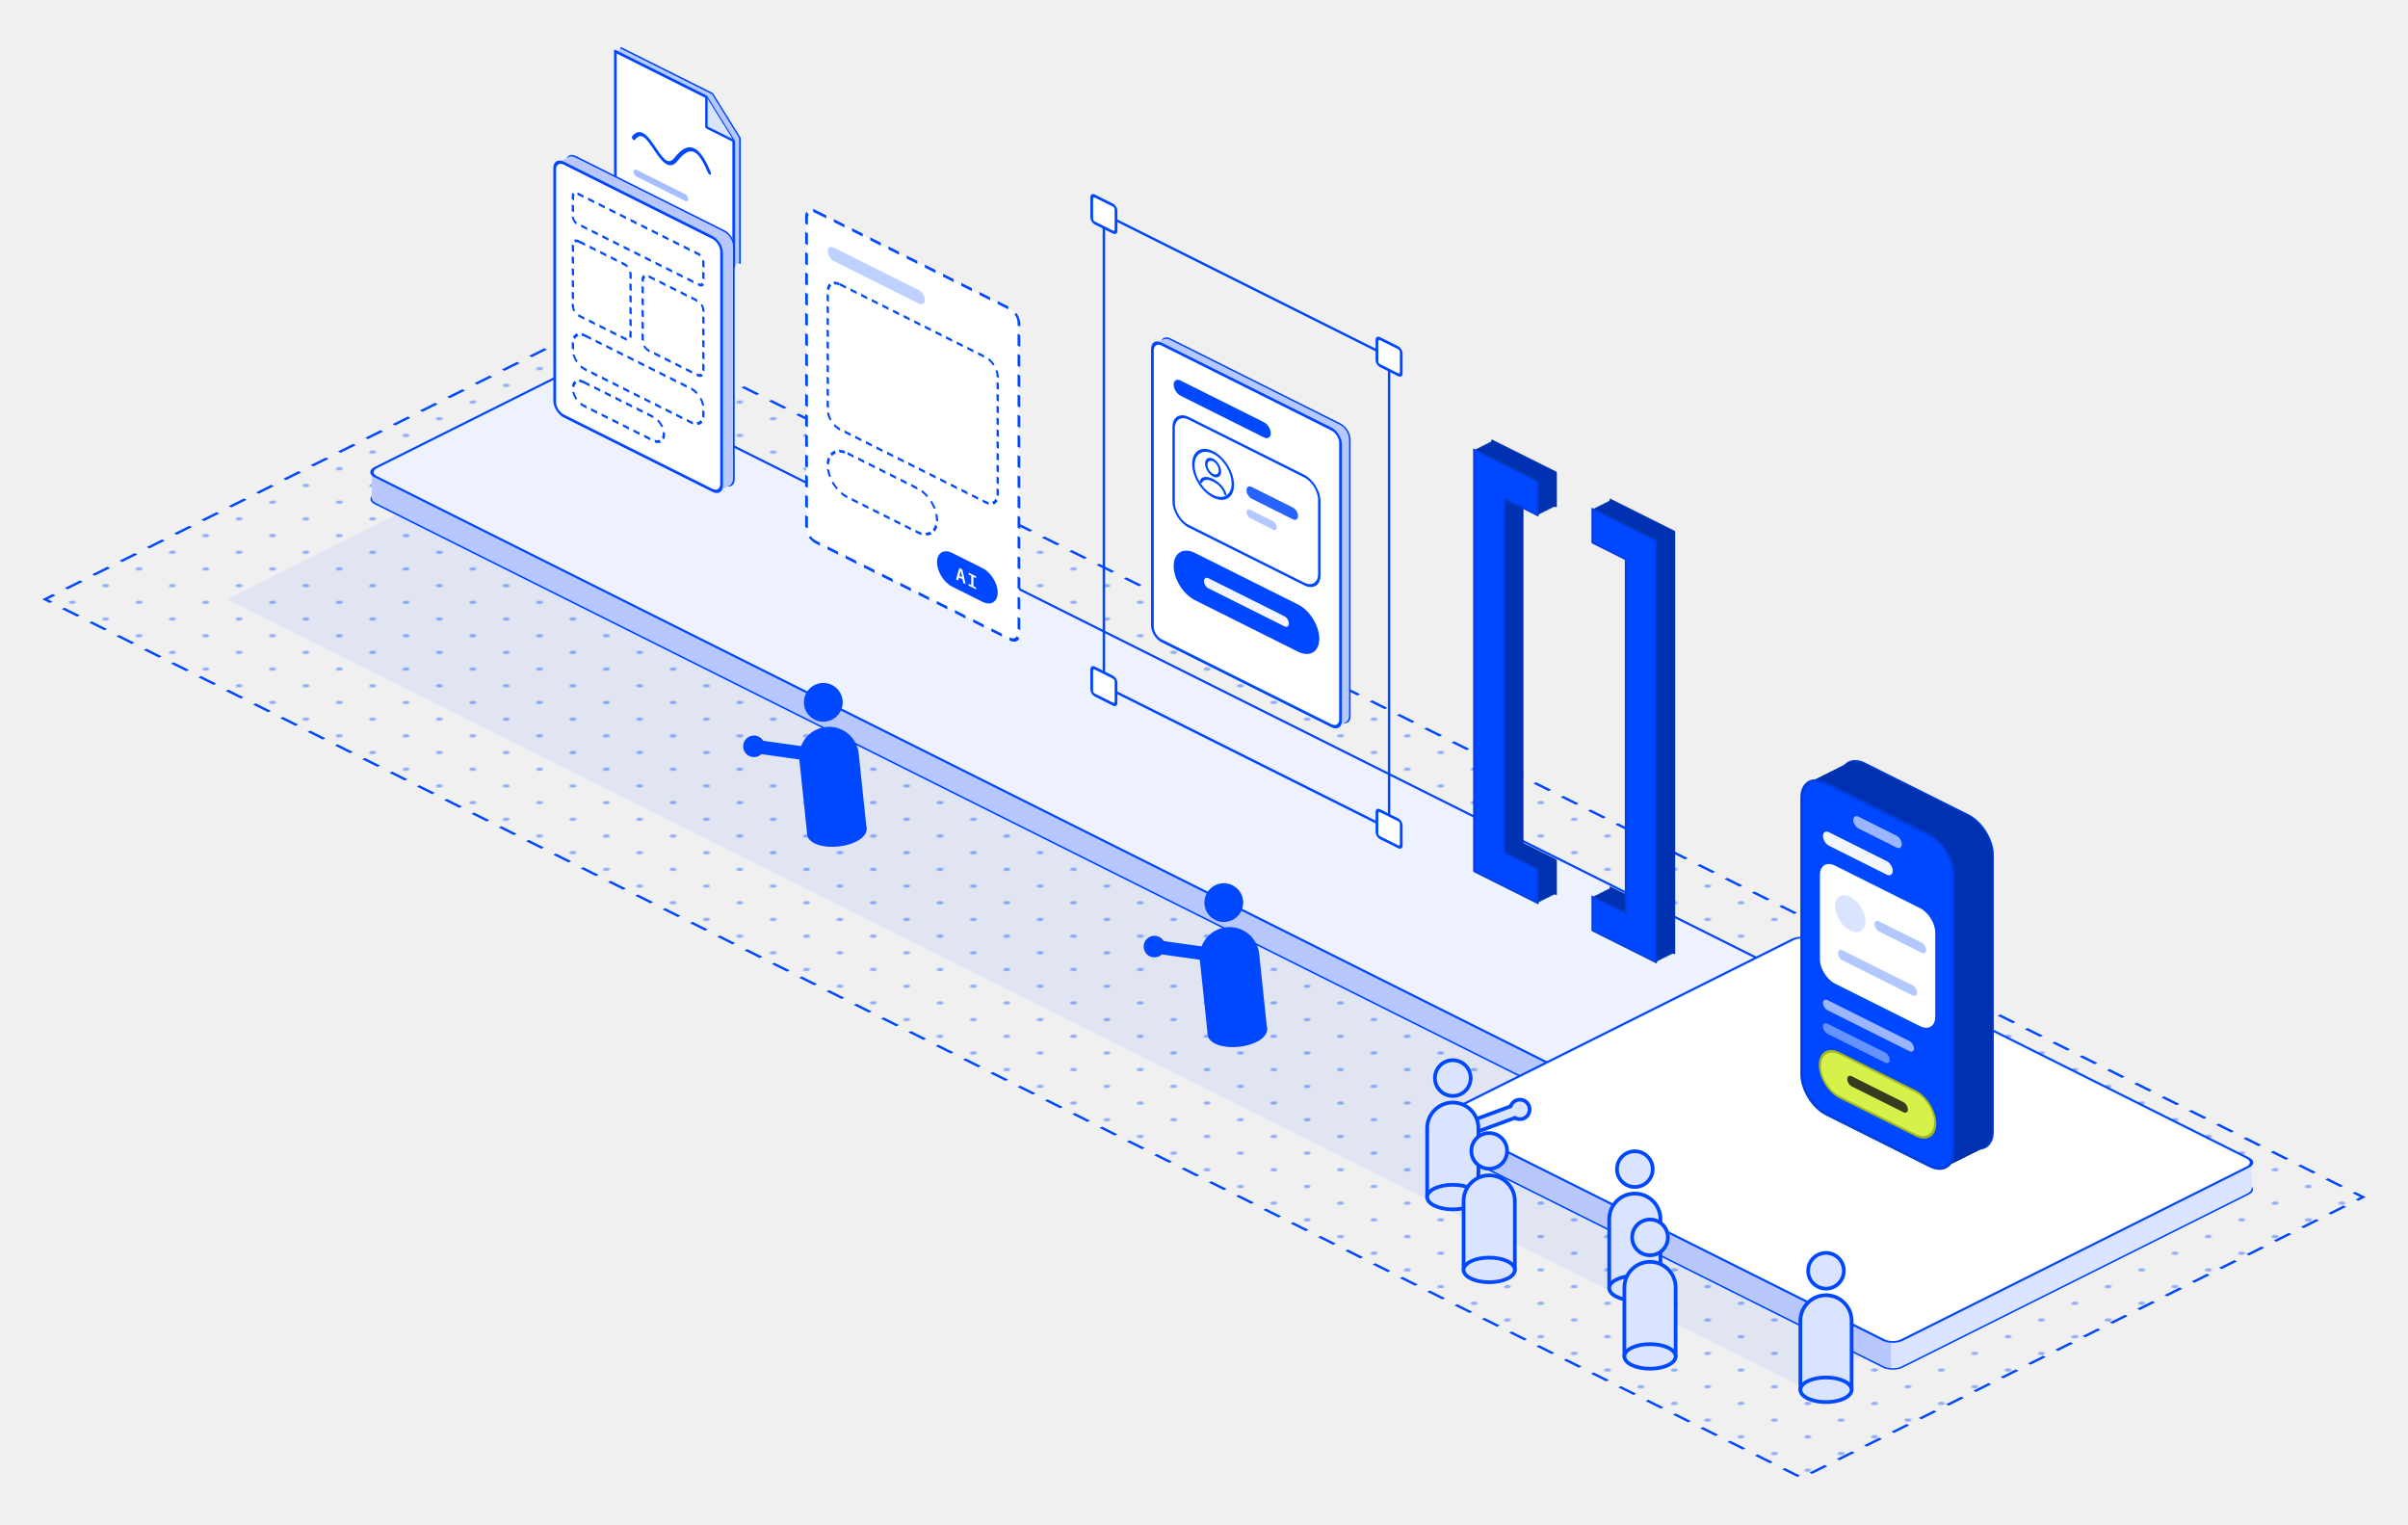
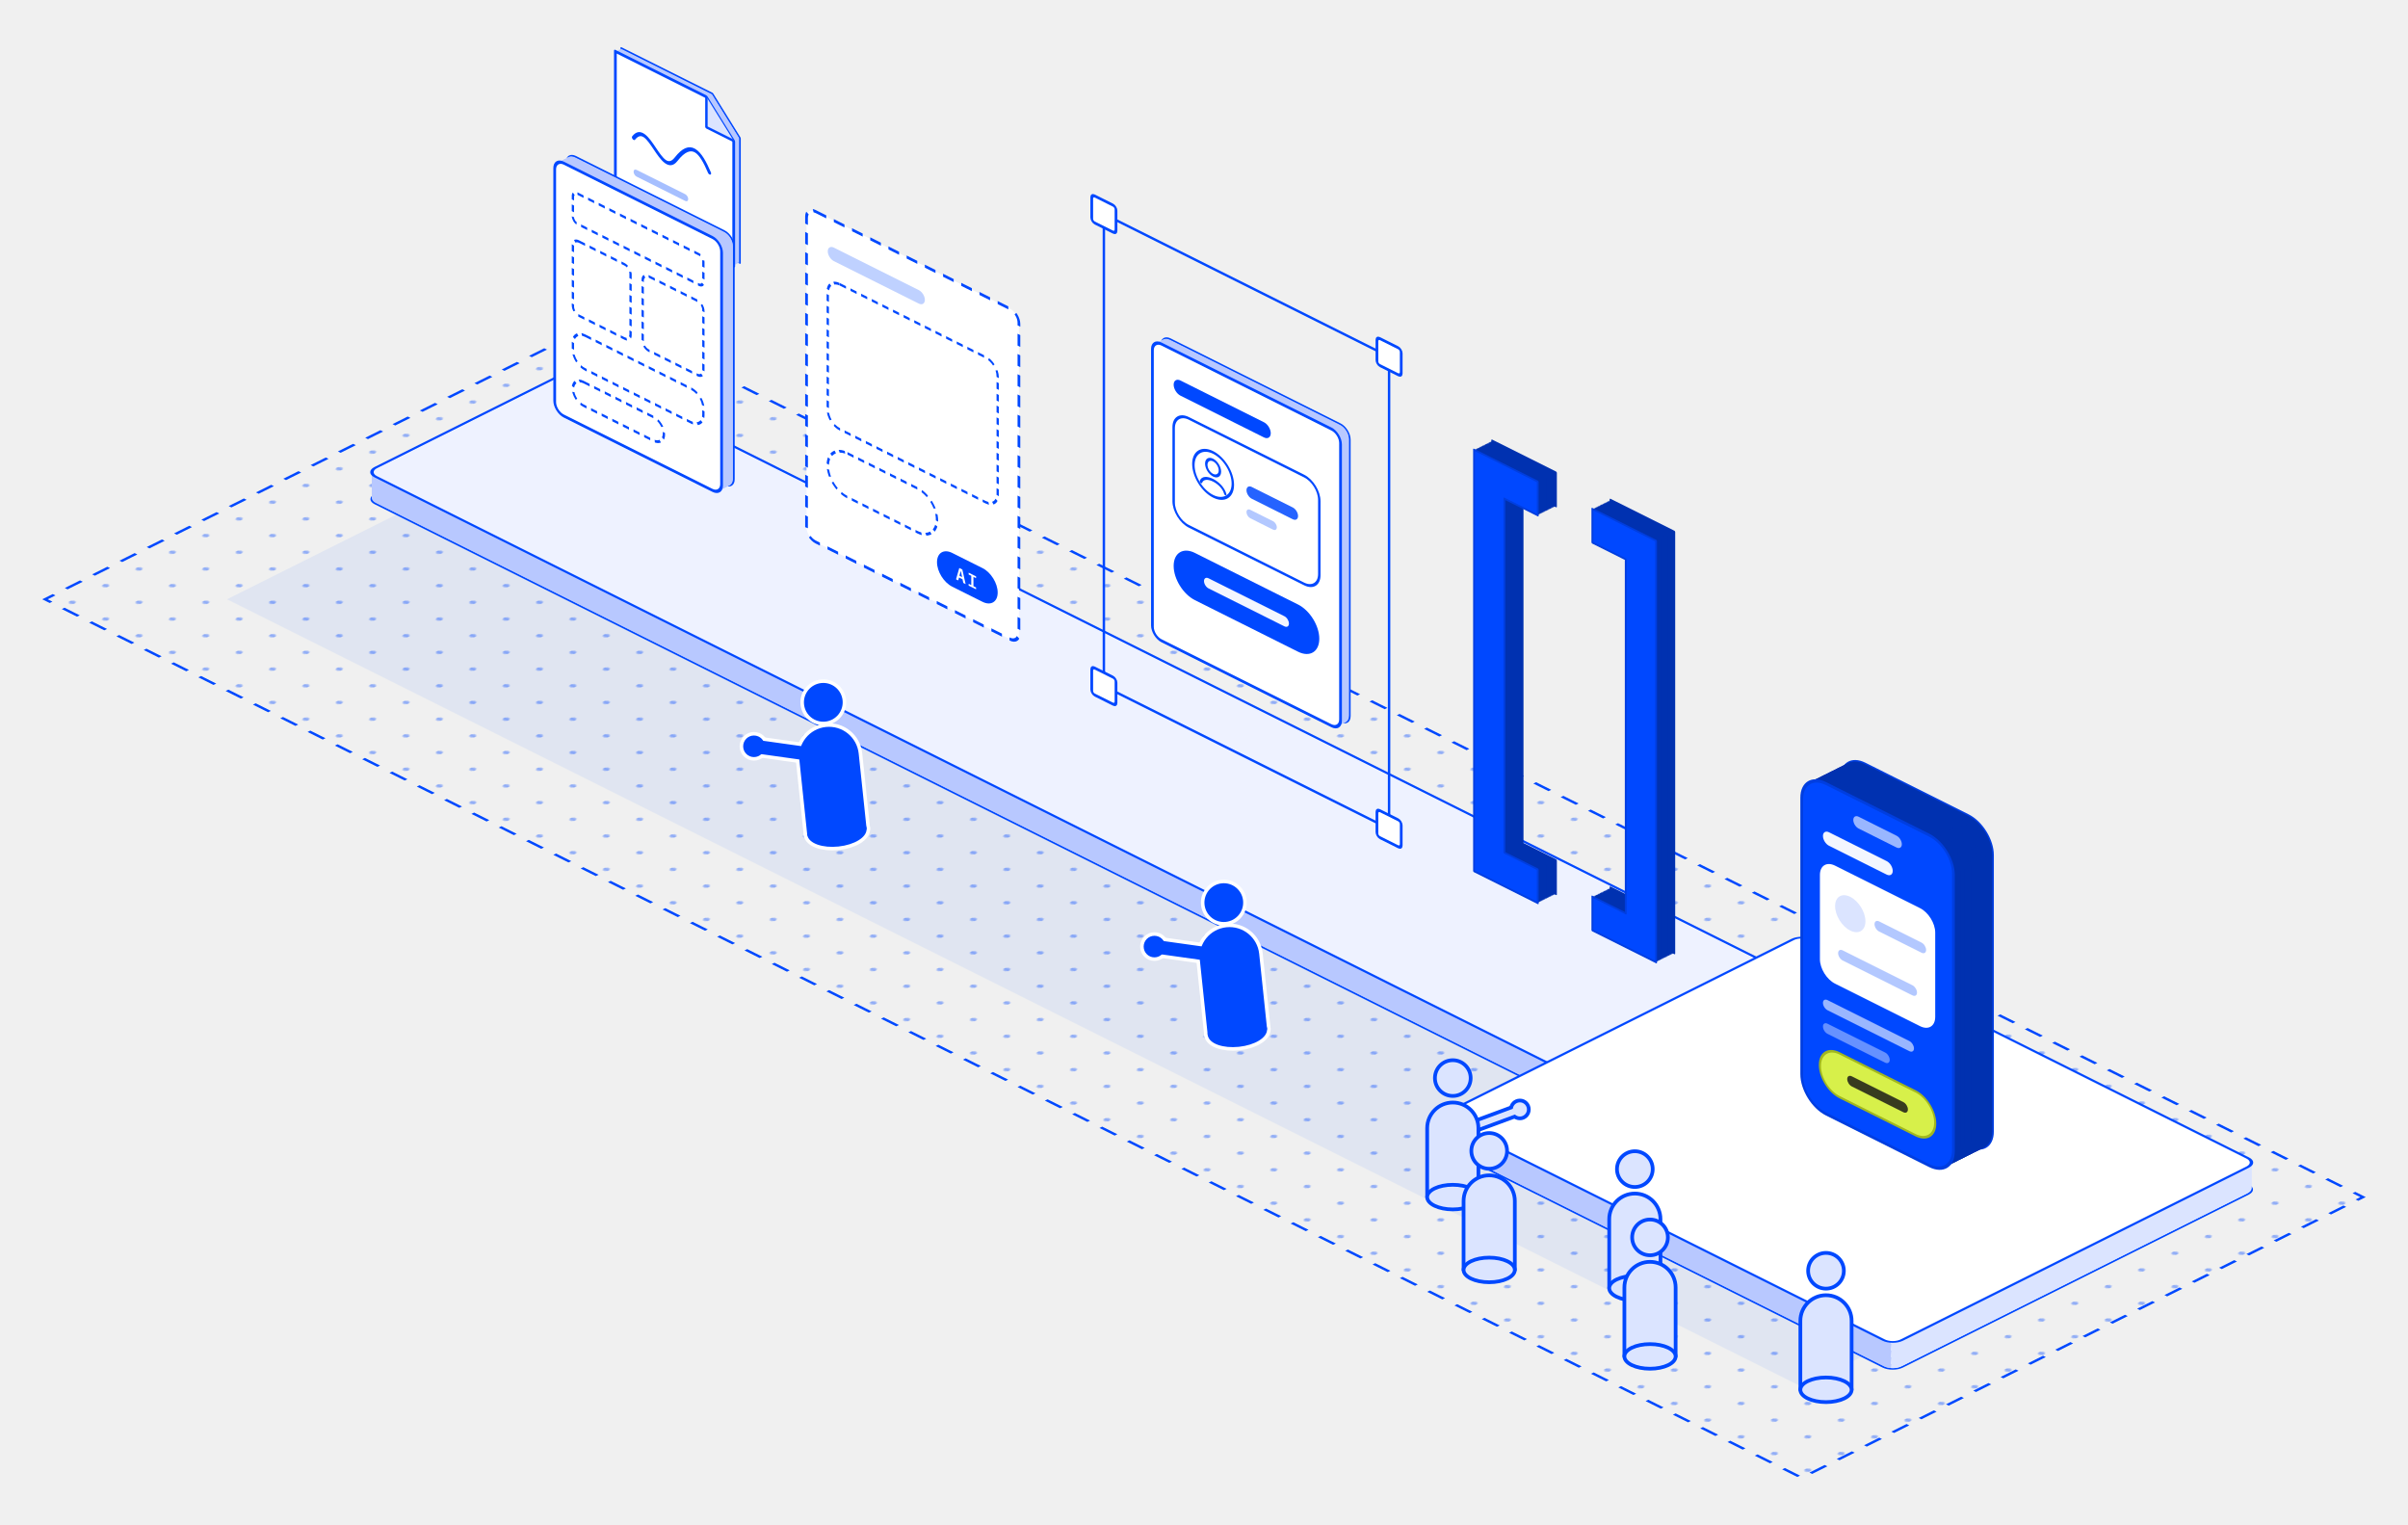
<svg xmlns="http://www.w3.org/2000/svg" width="820" height="519" viewBox="0 126 820 519" role="img" aria-label="Isometric illustration for New Product Design and First Release. A long track runs across a dotted floor. At its start a sketch on paper, a wireframe and a dashed AI-built prototype enter. They pass through a giant selection box, the design gate, where the screen becomes clear, then between giant code brackets, the build gate. The product comes out solid onto a launch stage, as a phone with its button in lime, where pale customers are already arriving. Two solid blue Tcules people stand beside the track with a fingertip on it." style="display: block">
  <g transform="translate(410 410) scale(0.574) translate(-728.6 -587.8)">
    <defs>
      <pattern id="floorDots" width="22" height="22" patternUnits="userSpaceOnUse">
        <circle cx="11" cy="11" r="1.6" fill="#0048FF" fill-opacity="0.38" />
      </pattern>
      <linearGradient id="side" x1="0" y1="1" x2="1" y2="0">
        <stop offset="0.5" stop-color="#B8C8FF" />
        <stop offset="0.5" stop-color="#DBE4FF" />
      </linearGradient>
    </defs>
    <g transform="matrix(0.9 0.45 -0.9 0.45 374.0 282.0)">
      <rect width="1158" height="370" fill="url(#floorDots)" />
      <rect width="1158" height="370" fill="none" stroke="#0048FF" stroke-width="1.8" stroke-dasharray="10 8" />
      <rect x="60" y="50" width="1038" height="260" fill="#0048FF" fill-opacity="0.07" />
    </g>
    <g transform="matrix(0.9 0.45 -0.9 0.45 356.0 327.0)">
      <rect width="818" height="138" rx="6" fill="url(#side)" stroke="#0048FF" stroke-width="1.4" />
    </g>
    <g transform="matrix(0.9 0.45 -0.9 0.45 356.0 326.5)">
      <rect width="818" height="138" rx="6" fill="url(#side)" />
    </g>
    <g transform="matrix(0.9 0.45 -0.9 0.45 356.0 326.0)">
      <rect width="818" height="138" rx="6" fill="url(#side)" />
    </g>
    <g transform="matrix(0.9 0.45 -0.9 0.45 356.0 325.5)">
      <rect width="818" height="138" rx="6" fill="url(#side)" />
    </g>
    <g transform="matrix(0.9 0.45 -0.9 0.45 356.0 325.0)">
      <rect width="818" height="138" rx="6" fill="url(#side)" />
    </g>
    <g transform="matrix(0.9 0.45 -0.9 0.45 356.0 324.5)">
      <rect width="818" height="138" rx="6" fill="url(#side)" />
    </g>
    <g transform="matrix(0.9 0.45 -0.9 0.45 356.0 324.0)">
      <rect width="818" height="138" rx="6" fill="url(#side)" />
    </g>
    <g transform="matrix(0.9 0.45 -0.9 0.45 356.0 323.5)">
      <rect width="818" height="138" rx="6" fill="url(#side)" />
    </g>
    <g transform="matrix(0.9 0.45 -0.9 0.45 356.0 323.0)">
      <rect width="818" height="138" rx="6" fill="url(#side)" />
    </g>
    <g transform="matrix(0.9 0.45 -0.9 0.45 356.0 322.5)">
      <rect width="818" height="138" rx="6" fill="url(#side)" />
    </g>
    <g transform="matrix(0.9 0.45 -0.9 0.45 356.0 322.0)">
      <rect width="818" height="138" rx="6" fill="url(#side)" />
    </g>
    <g transform="matrix(0.9 0.45 -0.9 0.45 356.0 321.5)">
      <rect width="818" height="138" rx="6" fill="url(#side)" />
    </g>
    <g transform="matrix(0.9 0.45 -0.9 0.45 356.0 321.0)">
      <rect width="818" height="138" rx="6" fill="url(#side)" />
    </g>
    <g transform="matrix(0.9 0.45 -0.9 0.45 356.0 320.5)">
      <rect width="818" height="138" rx="6" fill="url(#side)" />
    </g>
    <g transform="matrix(0.9 0.45 -0.9 0.45 356.0 320.0)">
      <rect width="818" height="138" rx="6" fill="url(#side)" />
    </g>
    <g transform="matrix(0.9 0.45 -0.9 0.45 356.0 319.5)">
      <rect width="818" height="138" rx="6" fill="url(#side)" />
    </g>
    <g transform="matrix(0.9 0.45 -0.9 0.45 356.0 319.0)">
      <rect width="818" height="138" rx="6" fill="url(#side)" />
    </g>
    <g transform="matrix(0.9 0.45 -0.9 0.45 356.0 318.5)">
      <rect width="818" height="138" rx="6" fill="url(#side)" />
    </g>
    <g transform="matrix(0.9 0.45 -0.9 0.45 356.0 318.0)">
      <rect width="818" height="138" rx="6" fill="url(#side)" />
    </g>
    <g transform="matrix(0.9 0.45 -0.9 0.45 356.0 317.5)">
      <rect width="818" height="138" rx="6" fill="url(#side)" />
    </g>
    <g transform="matrix(0.9 0.45 -0.9 0.45 356.0 317.0)">
      <rect width="818" height="138" rx="6" fill="url(#side)" />
    </g>
    <g transform="matrix(0.9 0.45 -0.9 0.45 356.0 316.5)">
      <rect width="818" height="138" rx="6" fill="url(#side)" />
    </g>
    <g transform="matrix(0.9 0.45 -0.9 0.45 356.0 316.0)">
      <rect width="818" height="138" rx="6" fill="url(#side)" />
    </g>
    <g transform="matrix(0.9 0.45 -0.9 0.45 356.0 315.5)">
      <rect width="818" height="138" rx="6" fill="url(#side)" />
    </g>
    <g transform="matrix(0.9 0.45 -0.9 0.45 356.0 315.0)">
      <rect width="818" height="138" rx="6" fill="url(#side)" />
    </g>
    <g transform="matrix(0.9 0.45 -0.9 0.45 356.0 314.5)">
      <rect width="818" height="138" rx="6" fill="url(#side)" />
    </g>
    <g transform="matrix(0.9 0.45 -0.9 0.45 356.0 314.0)">
      <rect width="818" height="138" rx="6" fill="url(#side)" />
    </g>
    <g transform="matrix(0.9 0.45 -0.9 0.45 356.0 313.5)">
      <rect width="818" height="138" rx="6" fill="url(#side)" />
    </g>
    <g transform="matrix(0.9 0.45 -0.9 0.45 356.0 313.0)">
      <rect width="818" height="138" rx="6" fill="url(#side)" />
    </g>
    <g transform="matrix(0.9 0.45 -0.9 0.45 356.0 312.5)">
      <rect width="818" height="138" rx="6" fill="url(#side)" />
    </g>
    <g transform="matrix(0.9 0.45 -0.9 0.45 356.0 312.0)">
      <rect width="818" height="138" rx="6" fill="url(#side)" />
    </g>
    <g transform="matrix(0.9 0.45 -0.9 0.45 356.0 311.5)">
      <rect width="818" height="138" rx="6" fill="url(#side)" />
    </g>
    <g transform="matrix(0.9 0.45 -0.9 0.45 356.0 311.0)">
      <rect width="818" height="138" rx="6" fill="#EEF2FF" stroke="#0048FF" stroke-width="1.6" />
    </g>
    <g transform="matrix(0.9 0.45 -0.9 0.45 1083.2 663.6)">
      <rect width="300" height="240" rx="6" fill="url(#side)" stroke="#0048FF" stroke-width="1.4" />
    </g>
    <g transform="matrix(0.9 0.45 -0.9 0.45 1083.2 663.1)">
      <rect width="300" height="240" rx="6" fill="url(#side)" />
    </g>
    <g transform="matrix(0.9 0.45 -0.9 0.45 1083.2 662.6)">
      <rect width="300" height="240" rx="6" fill="url(#side)" />
    </g>
    <g transform="matrix(0.9 0.45 -0.9 0.45 1083.2 662.1)">
      <rect width="300" height="240" rx="6" fill="url(#side)" />
    </g>
    <g transform="matrix(0.9 0.45 -0.9 0.45 1083.2 661.6)">
      <rect width="300" height="240" rx="6" fill="url(#side)" />
    </g>
    <g transform="matrix(0.9 0.45 -0.9 0.45 1083.2 661.1)">
      <rect width="300" height="240" rx="6" fill="url(#side)" />
    </g>
    <g transform="matrix(0.9 0.45 -0.9 0.45 1083.2 660.6)">
      <rect width="300" height="240" rx="6" fill="url(#side)" />
    </g>
    <g transform="matrix(0.9 0.45 -0.9 0.45 1083.2 660.1)">
      <rect width="300" height="240" rx="6" fill="url(#side)" />
    </g>
    <g transform="matrix(0.9 0.45 -0.9 0.45 1083.2 659.6)">
      <rect width="300" height="240" rx="6" fill="url(#side)" />
    </g>
    <g transform="matrix(0.9 0.45 -0.9 0.45 1083.2 659.1)">
      <rect width="300" height="240" rx="6" fill="url(#side)" />
    </g>
    <g transform="matrix(0.9 0.45 -0.9 0.45 1083.2 658.6)">
      <rect width="300" height="240" rx="6" fill="url(#side)" />
    </g>
    <g transform="matrix(0.9 0.45 -0.9 0.45 1083.2 658.1)">
      <rect width="300" height="240" rx="6" fill="url(#side)" />
    </g>
    <g transform="matrix(0.9 0.45 -0.9 0.45 1083.2 657.6)">
      <rect width="300" height="240" rx="6" fill="url(#side)" />
    </g>
    <g transform="matrix(0.9 0.45 -0.9 0.45 1083.2 657.1)">
      <rect width="300" height="240" rx="6" fill="url(#side)" />
    </g>
    <g transform="matrix(0.9 0.45 -0.9 0.45 1083.2 656.6)">
      <rect width="300" height="240" rx="6" fill="url(#side)" />
    </g>
    <g transform="matrix(0.9 0.45 -0.9 0.45 1083.2 656.1)">
      <rect width="300" height="240" rx="6" fill="url(#side)" />
    </g>
    <g transform="matrix(0.9 0.45 -0.9 0.45 1083.2 655.6)">
      <rect width="300" height="240" rx="6" fill="url(#side)" />
    </g>
    <g transform="matrix(0.9 0.45 -0.9 0.45 1083.2 655.1)">
      <rect width="300" height="240" rx="6" fill="url(#side)" />
    </g>
    <g transform="matrix(0.9 0.45 -0.9 0.45 1083.2 654.6)">
      <rect width="300" height="240" rx="6" fill="url(#side)" />
    </g>
    <g transform="matrix(0.9 0.45 -0.9 0.45 1083.2 654.1)">
      <rect width="300" height="240" rx="6" fill="url(#side)" />
    </g>
    <g transform="matrix(0.9 0.45 -0.9 0.45 1083.2 653.6)">
      <rect width="300" height="240" rx="6" fill="url(#side)" />
    </g>
    <g transform="matrix(0.9 0.45 -0.9 0.45 1083.2 653.1)">
      <rect width="300" height="240" rx="6" fill="url(#side)" />
    </g>
    <g transform="matrix(0.9 0.45 -0.9 0.45 1083.2 652.6)">
      <rect width="300" height="240" rx="6" fill="url(#side)" />
    </g>
    <g transform="matrix(0.9 0.45 -0.9 0.45 1083.2 652.1)">
      <rect width="300" height="240" rx="6" fill="url(#side)" />
    </g>
    <g transform="matrix(0.9 0.45 -0.9 0.45 1083.2 651.6)">
      <rect width="300" height="240" rx="6" fill="url(#side)" />
    </g>
    <g transform="matrix(0.9 0.45 -0.9 0.45 1083.2 651.1)">
      <rect width="300" height="240" rx="6" fill="url(#side)" />
    </g>
    <g transform="matrix(0.9 0.45 -0.9 0.45 1083.2 650.6)">
      <rect width="300" height="240" rx="6" fill="url(#side)" />
    </g>
    <g transform="matrix(0.9 0.45 -0.9 0.45 1083.2 650.1)">
      <rect width="300" height="240" rx="6" fill="url(#side)" />
    </g>
    <g transform="matrix(0.9 0.45 -0.9 0.45 1083.2 649.6)">
      <rect width="300" height="240" rx="6" fill="url(#side)" />
    </g>
    <g transform="matrix(0.9 0.45 -0.9 0.45 1083.2 649.1)">
      <rect width="300" height="240" rx="6" fill="url(#side)" />
    </g>
    <g transform="matrix(0.9 0.45 -0.9 0.45 1083.2 648.6)">
      <rect width="300" height="240" rx="6" fill="url(#side)" />
    </g>
    <g transform="matrix(0.9 0.45 -0.9 0.45 1083.2 648.1)">
      <rect width="300" height="240" rx="6" fill="url(#side)" />
    </g>
    <g transform="matrix(0.9 0.45 -0.9 0.45 1083.2 647.6)">
      <rect width="300" height="240" rx="6" fill="#FFFFFF" stroke="#0048FF" stroke-width="1.6" />
    </g>
    <g transform="matrix(0.9 0.45 0 1 383.0 121.7)">
      <path d="M0 0 H60 L78 18 V92 H0 Z" fill="#B8C8FF" stroke="#0048FF" stroke-width="1.3" stroke-linejoin="round" />
    </g>
    <g transform="matrix(0.9 0.45 0 1 382.6 121.9)">
      <path d="M0 0 H60 L78 18 V92 H0 Z" fill="#B8C8FF" />
    </g>
    <g transform="matrix(0.9 0.45 0 1 382.1 122.1)">
      <path d="M0 0 H60 L78 18 V92 H0 Z" fill="#B8C8FF" />
    </g>
    <g transform="matrix(0.9 0.45 0 1 381.6 122.4)">
      <path d="M0 0 H60 L78 18 V92 H0 Z" fill="#B8C8FF" />
    </g>
    <g transform="matrix(0.9 0.45 0 1 381.2 122.6)">
      <path d="M0 0 H60 L78 18 V92 H0 Z" fill="#B8C8FF" />
    </g>
    <g transform="matrix(0.9 0.45 0 1 380.8 122.8)">
      <path d="M0 0 H60 L78 18 V92 H0 Z" fill="#B8C8FF" />
    </g>
    <g transform="matrix(0.9 0.45 0 1 380.3 123.1)">
      <path d="M0 0 H60 L78 18 V92 H0 Z" fill="#B8C8FF" />
    </g>
    <g transform="matrix(0.9 0.45 0 1 379.9 123.3)">
      <path d="M0 0 H60 L78 18 V92 H0 Z" fill="#B8C8FF" />
    </g>
    <g transform="matrix(0.9 0.45 0 1 379.4 123.5)">
      <path d="M0 0 H60 L78 18 V92 H0 Z" fill="#FFFFFF" stroke="#0048FF" stroke-width="1.8" stroke-linejoin="round" />
      <path d="M60 0 V18 H78" fill="#DBE4FF" stroke="#0048FF" stroke-width="1.6" stroke-linejoin="round" />
      <path d="M12 46 C22 30 30 62 40 46 S56 34 62 44" fill="none" stroke="#0048FF" stroke-width="2.2" stroke-linecap="round" />
      <rect x="12.0" y="64.0" width="36.0" height="4.0" rx="2.00" fill="#0048FF" fill-opacity="0.35" />
    </g>
    <g transform="matrix(0.9 0.45 0 1 350.6 183.5)">
      <rect width="110" height="150" rx="6" fill="#B8C8FF" stroke="#0048FF" stroke-width="1.3" />
    </g>
    <g transform="matrix(0.9 0.45 0 1 350.1 183.7)">
      <rect width="110" height="150" rx="6" fill="#B8C8FF" />
    </g>
    <g transform="matrix(0.9 0.45 0 1 349.7 183.9)">
      <rect width="110" height="150" rx="6" fill="#B8C8FF" />
    </g>
    <g transform="matrix(0.9 0.45 0 1 349.2 184.2)">
      <rect width="110" height="150" rx="6" fill="#B8C8FF" />
    </g>
    <g transform="matrix(0.9 0.45 0 1 348.8 184.4)">
      <rect width="110" height="150" rx="6" fill="#B8C8FF" />
    </g>
    <g transform="matrix(0.9 0.45 0 1 348.4 184.6)">
      <rect width="110" height="150" rx="6" fill="#B8C8FF" />
    </g>
    <g transform="matrix(0.9 0.45 0 1 347.9 184.9)">
      <rect width="110" height="150" rx="6" fill="#B8C8FF" />
    </g>
    <g transform="matrix(0.9 0.45 0 1 347.4 185.1)">
      <rect width="110" height="150" rx="6" fill="#B8C8FF" />
    </g>
    <g transform="matrix(0.9 0.45 0 1 347.0 185.3)">
      <rect width="110" height="150" rx="6" fill="#B8C8FF" />
    </g>
    <g transform="matrix(0.9 0.45 0 1 346.6 185.5)">
      <rect width="110" height="150" rx="6" fill="#B8C8FF" />
    </g>
    <g transform="matrix(0.9 0.45 0 1 346.1 185.8)">
      <rect width="110" height="150" rx="6" fill="#B8C8FF" />
    </g>
    <g transform="matrix(0.9 0.45 0 1 345.6 186.0)">
      <rect width="110" height="150" rx="6" fill="#B8C8FF" />
    </g>
    <g transform="matrix(0.9 0.45 0 1 345.2 186.2)">
      <rect width="110" height="150" rx="6" fill="#B8C8FF" />
    </g>
    <g transform="matrix(0.9 0.45 0 1 344.8 186.4)">
      <rect width="110" height="150" rx="6" fill="#B8C8FF" />
    </g>
    <g transform="matrix(0.9 0.45 0 1 344.3 186.6)">
      <rect width="110" height="150" rx="6" fill="#B8C8FF" />
    </g>
    <g transform="matrix(0.9 0.45 0 1 343.9 186.9)">
      <rect width="110" height="150" rx="6" fill="#B8C8FF" />
    </g>
    <g transform="matrix(0.9 0.45 0 1 343.4 187.1)">
      <rect width="110" height="150" rx="6" fill="#FFFFFF" stroke="#0048FF" stroke-width="1.8" />
      <rect x="12" y="14" width="86" height="18" rx="3" fill="none" stroke="#0048FF" stroke-width="1.5" stroke-dasharray="4 3" />
      <rect x="12" y="42" width="38" height="44" rx="4" fill="none" stroke="#0048FF" stroke-width="1.5" stroke-dasharray="4 3" />
      <rect x="58" y="42" width="40" height="44" rx="4" fill="none" stroke="#0048FF" stroke-width="1.5" stroke-dasharray="4 3" />
      <rect x="12" y="96" width="86" height="20" rx="8" fill="none" stroke="#0048FF" stroke-width="1.5" stroke-dasharray="4 3" />
      <rect x="12" y="124" width="60" height="14" rx="7" fill="none" stroke="#0048FF" stroke-width="1.5" stroke-dasharray="4 3" />
    </g>
    <g transform="matrix(0.9 0.45 0 1 492.8 215.8)">
      <rect width="140" height="196" rx="6" fill="#FFFFFF" stroke="#0048FF" stroke-width="1.8" stroke-dasharray="7 5" />
      <rect x="14.0" y="16.0" width="64.0" height="8.0" rx="4.00" fill="#0048FF" fill-opacity="0.25" />
      <rect x="14" y="36" width="112" height="86" rx="8" fill="none" stroke="#0048FF" stroke-width="1.5" stroke-dasharray="4 3" />
      <rect x="14" y="134" width="72" height="26" rx="13" fill="none" stroke="#0048FF" stroke-width="1.5" stroke-dasharray="4 3" />
      <rect x="86" y="162" width="40" height="20" rx="10" fill="#0048FF" />
      <path d="M103.339 176.5 102.8 174.553H100.523L99.995 176.5H98.543L100.699 168.822H102.701L104.868 176.5ZM101.711 170.241H101.623L100.776 173.376H102.558ZM106.858 176.5V175.422H108.585V169.9H106.858V168.822H111.742V169.9H110.015V175.422H111.742V176.5Z" fill="#FFFFFF" />
    </g>
    <g transform="matrix(0.9 0.45 0 1 703.4 291.7)">
      <rect width="124" height="176" rx="6" fill="#B8C8FF" stroke="#0048FF" stroke-width="1.3" />
    </g>
    <g transform="matrix(0.9 0.45 0 1 703.0 291.9)">
      <rect width="124" height="176" rx="6" fill="#B8C8FF" />
    </g>
    <g transform="matrix(0.9 0.45 0 1 702.5 292.1)">
      <rect width="124" height="176" rx="6" fill="#B8C8FF" />
    </g>
    <g transform="matrix(0.9 0.45 0 1 702.0 292.4)">
      <rect width="124" height="176" rx="6" fill="#B8C8FF" />
    </g>
    <g transform="matrix(0.9 0.45 0 1 701.6 292.6)">
      <rect width="124" height="176" rx="6" fill="#B8C8FF" />
    </g>
    <g transform="matrix(0.9 0.45 0 1 701.2 292.8)">
      <rect width="124" height="176" rx="6" fill="#B8C8FF" />
    </g>
    <g transform="matrix(0.9 0.45 0 1 700.7 293.0)">
      <rect width="124" height="176" rx="6" fill="#B8C8FF" />
    </g>
    <g transform="matrix(0.9 0.45 0 1 700.2 293.3)">
      <rect width="124" height="176" rx="6" fill="#B8C8FF" />
    </g>
    <g transform="matrix(0.9 0.45 0 1 699.8 293.5)">
      <rect width="124" height="176" rx="6" fill="#B8C8FF" />
    </g>
    <g transform="matrix(0.9 0.45 0 1 699.4 293.7)">
      <rect width="124" height="176" rx="6" fill="#B8C8FF" />
    </g>
    <g transform="matrix(0.9 0.45 0 1 698.9 294.0)">
      <rect width="124" height="176" rx="6" fill="#B8C8FF" />
    </g>
    <g transform="matrix(0.9 0.45 0 1 698.5 294.2)">
      <rect width="124" height="176" rx="6" fill="#B8C8FF" />
    </g>
    <g transform="matrix(0.9 0.45 0 1 698.0 294.4)">
      <rect width="124" height="176" rx="6" fill="#FFFFFF" stroke="#0048FF" stroke-width="1.8" />
      <rect x="14.0" y="16.0" width="64.0" height="9.0" rx="4.50" fill="#0048FF" fill-opacity="1" />
      <rect x="14" y="36" width="96" height="64" rx="10" fill="#FFFFFF" stroke="#0048FF" stroke-width="1.6" />
      <circle cx="40" cy="62" r="13" fill="#FFFFFF" stroke="#0048FF" stroke-width="1.6" />
      <circle cx="40" cy="58" r="4.5" fill="none" stroke="#0048FF" stroke-width="1.6" />
      <path d="M32 70 C34 64 46 64 48 70" fill="none" stroke="#0048FF" stroke-width="1.6" stroke-linecap="round" />
      <rect x="62.0" y="58.0" width="34.0" height="7.0" rx="3.50" fill="#0048FF" fill-opacity="0.85" />
      <rect x="62.0" y="72.0" width="20.0" height="5.0" rx="2.50" fill="#0048FF" fill-opacity="0.3" />
      <rect x="14" y="114" width="96" height="28" rx="14" fill="#0048FF" />
      <rect x="34.0" y="125.0" width="56.0" height="6.0" rx="3.00" fill="#FFFFFF" fill-opacity="0.95" />
    </g>
    <g transform="matrix(0.9 0.45 0 1 669.2 220.0)">
      <rect width="188" height="280" fill="none" stroke="#0048FF" stroke-width="1.6" />
      <rect x="-8.0" y="-8.0" width="16" height="16" rx="2" fill="#FFFFFF" stroke="#0048FF" stroke-width="1.8" />
      <rect x="180.0" y="-8.0" width="16" height="16" rx="2" fill="#FFFFFF" stroke="#0048FF" stroke-width="1.8" />
      <rect x="-8.0" y="272.0" width="16" height="16" rx="2" fill="#FFFFFF" stroke="#0048FF" stroke-width="1.8" />
      <rect x="180.0" y="272.0" width="16" height="16" rx="2" fill="#FFFFFF" stroke="#0048FF" stroke-width="1.8" />
    </g>
    <g transform="matrix(0.9 0.45 0 1 899.6 354.4)">
      <path d="M0 0 H42 V20 H20 V230 H42 V250 H0 Z" fill="#0031B0" stroke="#0031B0" stroke-width="1.2" stroke-linejoin="round" />
    </g>
    <g transform="matrix(0.9 0.45 0 1 899.2 354.6)">
      <path d="M0 0 H42 V20 H20 V230 H42 V250 H0 Z" fill="#0031B0" />
    </g>
    <g transform="matrix(0.9 0.45 0 1 898.7 354.9)">
      <path d="M0 0 H42 V20 H20 V230 H42 V250 H0 Z" fill="#0031B0" />
    </g>
    <g transform="matrix(0.9 0.45 0 1 898.2 355.1)">
      <path d="M0 0 H42 V20 H20 V230 H42 V250 H0 Z" fill="#0031B0" />
    </g>
    <g transform="matrix(0.9 0.45 0 1 897.8 355.3)">
      <path d="M0 0 H42 V20 H20 V230 H42 V250 H0 Z" fill="#0031B0" />
    </g>
    <g transform="matrix(0.9 0.45 0 1 897.4 355.5)">
      <path d="M0 0 H42 V20 H20 V230 H42 V250 H0 Z" fill="#0031B0" />
    </g>
    <g transform="matrix(0.9 0.45 0 1 896.9 355.8)">
      <path d="M0 0 H42 V20 H20 V230 H42 V250 H0 Z" fill="#0031B0" />
    </g>
    <g transform="matrix(0.9 0.45 0 1 896.5 356.0)">
      <path d="M0 0 H42 V20 H20 V230 H42 V250 H0 Z" fill="#0031B0" />
    </g>
    <g transform="matrix(0.9 0.45 0 1 896.0 356.2)">
      <path d="M0 0 H42 V20 H20 V230 H42 V250 H0 Z" fill="#0031B0" />
    </g>
    <g transform="matrix(0.9 0.45 0 1 895.5 356.4)">
      <path d="M0 0 H42 V20 H20 V230 H42 V250 H0 Z" fill="#0031B0" />
    </g>
    <g transform="matrix(0.9 0.45 0 1 895.1 356.7)">
      <path d="M0 0 H42 V20 H20 V230 H42 V250 H0 Z" fill="#0031B0" />
    </g>
    <g transform="matrix(0.9 0.45 0 1 894.7 356.9)">
      <path d="M0 0 H42 V20 H20 V230 H42 V250 H0 Z" fill="#0031B0" />
    </g>
    <g transform="matrix(0.9 0.45 0 1 894.2 357.1)">
      <path d="M0 0 H42 V20 H20 V230 H42 V250 H0 Z" fill="#0031B0" />
    </g>
    <g transform="matrix(0.9 0.45 0 1 893.8 357.3)">
      <path d="M0 0 H42 V20 H20 V230 H42 V250 H0 Z" fill="#0031B0" />
    </g>
    <g transform="matrix(0.9 0.45 0 1 893.3 357.5)">
      <path d="M0 0 H42 V20 H20 V230 H42 V250 H0 Z" fill="#0031B0" />
    </g>
    <g transform="matrix(0.9 0.45 0 1 892.9 357.8)">
      <path d="M0 0 H42 V20 H20 V230 H42 V250 H0 Z" fill="#0031B0" />
    </g>
    <g transform="matrix(0.9 0.45 0 1 892.4 358.0)">
      <path d="M0 0 H42 V20 H20 V230 H42 V250 H0 Z" fill="#0031B0" />
    </g>
    <g transform="matrix(0.9 0.45 0 1 892.0 358.2)">
      <path d="M0 0 H42 V20 H20 V230 H42 V250 H0 Z" fill="#0031B0" />
    </g>
    <g transform="matrix(0.9 0.45 0 1 891.5 358.5)">
      <path d="M0 0 H42 V20 H20 V230 H42 V250 H0 Z" fill="#0031B0" />
    </g>
    <g transform="matrix(0.9 0.45 0 1 891.0 358.7)">
      <path d="M0 0 H42 V20 H20 V230 H42 V250 H0 Z" fill="#0031B0" />
    </g>
    <g transform="matrix(0.9 0.45 0 1 890.6 358.9)">
      <path d="M0 0 H42 V20 H20 V230 H42 V250 H0 Z" fill="#0031B0" />
    </g>
    <g transform="matrix(0.9 0.45 0 1 890.2 359.1)">
      <path d="M0 0 H42 V20 H20 V230 H42 V250 H0 Z" fill="#0031B0" />
    </g>
    <g transform="matrix(0.9 0.45 0 1 889.7 359.4)">
      <path d="M0 0 H42 V20 H20 V230 H42 V250 H0 Z" fill="#0031B0" />
    </g>
    <g transform="matrix(0.9 0.45 0 1 889.2 359.6)">
      <path d="M0 0 H42 V20 H20 V230 H42 V250 H0 Z" fill="#0031B0" />
    </g>
    <g transform="matrix(0.9 0.45 0 1 888.8 359.8)">
      <path d="M0 0 H42 V20 H20 V230 H42 V250 H0 Z" fill="#0048FF" stroke="#003EE0" stroke-width="1.2" stroke-linejoin="round" />
    </g>
    <g transform="matrix(0.9 0.45 0 1 899.6 354.4)">
      <path d="M120 0 H78 V20 H100 V230 H78 V250 H120 Z" fill="#0031B0" stroke="#0031B0" stroke-width="1.2" stroke-linejoin="round" />
    </g>
    <g transform="matrix(0.9 0.45 0 1 899.2 354.6)">
      <path d="M120 0 H78 V20 H100 V230 H78 V250 H120 Z" fill="#0031B0" />
    </g>
    <g transform="matrix(0.9 0.45 0 1 898.7 354.9)">
      <path d="M120 0 H78 V20 H100 V230 H78 V250 H120 Z" fill="#0031B0" />
    </g>
    <g transform="matrix(0.9 0.45 0 1 898.2 355.1)">
      <path d="M120 0 H78 V20 H100 V230 H78 V250 H120 Z" fill="#0031B0" />
    </g>
    <g transform="matrix(0.9 0.45 0 1 897.8 355.3)">
      <path d="M120 0 H78 V20 H100 V230 H78 V250 H120 Z" fill="#0031B0" />
    </g>
    <g transform="matrix(0.9 0.45 0 1 897.4 355.5)">
      <path d="M120 0 H78 V20 H100 V230 H78 V250 H120 Z" fill="#0031B0" />
    </g>
    <g transform="matrix(0.9 0.45 0 1 896.9 355.8)">
      <path d="M120 0 H78 V20 H100 V230 H78 V250 H120 Z" fill="#0031B0" />
    </g>
    <g transform="matrix(0.9 0.45 0 1 896.5 356.0)">
      <path d="M120 0 H78 V20 H100 V230 H78 V250 H120 Z" fill="#0031B0" />
    </g>
    <g transform="matrix(0.9 0.45 0 1 896.0 356.2)">
      <path d="M120 0 H78 V20 H100 V230 H78 V250 H120 Z" fill="#0031B0" />
    </g>
    <g transform="matrix(0.9 0.45 0 1 895.5 356.4)">
      <path d="M120 0 H78 V20 H100 V230 H78 V250 H120 Z" fill="#0031B0" />
    </g>
    <g transform="matrix(0.9 0.45 0 1 895.1 356.7)">
      <path d="M120 0 H78 V20 H100 V230 H78 V250 H120 Z" fill="#0031B0" />
    </g>
    <g transform="matrix(0.9 0.45 0 1 894.7 356.9)">
      <path d="M120 0 H78 V20 H100 V230 H78 V250 H120 Z" fill="#0031B0" />
    </g>
    <g transform="matrix(0.9 0.45 0 1 894.2 357.1)">
      <path d="M120 0 H78 V20 H100 V230 H78 V250 H120 Z" fill="#0031B0" />
    </g>
    <g transform="matrix(0.9 0.45 0 1 893.8 357.3)">
      <path d="M120 0 H78 V20 H100 V230 H78 V250 H120 Z" fill="#0031B0" />
    </g>
    <g transform="matrix(0.9 0.45 0 1 893.3 357.5)">
      <path d="M120 0 H78 V20 H100 V230 H78 V250 H120 Z" fill="#0031B0" />
    </g>
    <g transform="matrix(0.9 0.45 0 1 892.9 357.8)">
      <path d="M120 0 H78 V20 H100 V230 H78 V250 H120 Z" fill="#0031B0" />
    </g>
    <g transform="matrix(0.9 0.45 0 1 892.4 358.0)">
      <path d="M120 0 H78 V20 H100 V230 H78 V250 H120 Z" fill="#0031B0" />
    </g>
    <g transform="matrix(0.9 0.45 0 1 892.0 358.2)">
      <path d="M120 0 H78 V20 H100 V230 H78 V250 H120 Z" fill="#0031B0" />
    </g>
    <g transform="matrix(0.9 0.45 0 1 891.5 358.5)">
      <path d="M120 0 H78 V20 H100 V230 H78 V250 H120 Z" fill="#0031B0" />
    </g>
    <g transform="matrix(0.9 0.45 0 1 891.0 358.7)">
      <path d="M120 0 H78 V20 H100 V230 H78 V250 H120 Z" fill="#0031B0" />
    </g>
    <g transform="matrix(0.9 0.45 0 1 890.6 358.9)">
      <path d="M120 0 H78 V20 H100 V230 H78 V250 H120 Z" fill="#0031B0" />
    </g>
    <g transform="matrix(0.9 0.45 0 1 890.2 359.1)">
      <path d="M120 0 H78 V20 H100 V230 H78 V250 H120 Z" fill="#0031B0" />
    </g>
    <g transform="matrix(0.9 0.45 0 1 889.7 359.4)">
      <path d="M120 0 H78 V20 H100 V230 H78 V250 H120 Z" fill="#0031B0" />
    </g>
    <g transform="matrix(0.9 0.45 0 1 889.2 359.6)">
      <path d="M120 0 H78 V20 H100 V230 H78 V250 H120 Z" fill="#0031B0" />
    </g>
    <g transform="matrix(0.9 0.45 0 1 888.8 359.8)">
      <path d="M120 0 H78 V20 H100 V230 H78 V250 H120 Z" fill="#0048FF" stroke="#003EE0" stroke-width="1.2" stroke-linejoin="round" />
    </g>
    <g transform="matrix(0.9 0.45 0 1 1106.6 538.9)">
      <rect width="100" height="196" rx="16" fill="#0031B0" stroke="#003EE0" stroke-width="1.3" />
    </g>
    <g transform="matrix(0.9 0.45 0 1 1106.2 539.1)">
      <rect width="100" height="196" rx="16" fill="#0031B0" />
    </g>
    <g transform="matrix(0.9 0.45 0 1 1105.7 539.4)">
      <rect width="100" height="196" rx="16" fill="#0031B0" />
    </g>
    <g transform="matrix(0.9 0.45 0 1 1105.2 539.6)">
      <rect width="100" height="196" rx="16" fill="#0031B0" />
    </g>
    <g transform="matrix(0.9 0.45 0 1 1104.8 539.8)">
      <rect width="100" height="196" rx="16" fill="#0031B0" />
    </g>
    <g transform="matrix(0.9 0.45 0 1 1104.3 540.0)">
      <rect width="100" height="196" rx="16" fill="#0031B0" />
    </g>
    <g transform="matrix(0.9 0.45 0 1 1103.9 540.2)">
      <rect width="100" height="196" rx="16" fill="#0031B0" />
    </g>
    <g transform="matrix(0.9 0.45 0 1 1103.5 540.5)">
      <rect width="100" height="196" rx="16" fill="#0031B0" />
    </g>
    <g transform="matrix(0.9 0.45 0 1 1103.0 540.7)">
      <rect width="100" height="196" rx="16" fill="#0031B0" />
    </g>
    <g transform="matrix(0.9 0.45 0 1 1102.6 540.9)">
      <rect width="100" height="196" rx="16" fill="#0031B0" />
    </g>
    <g transform="matrix(0.9 0.45 0 1 1102.1 541.2)">
      <rect width="100" height="196" rx="16" fill="#0031B0" />
    </g>
    <g transform="matrix(0.9 0.45 0 1 1101.7 541.4)">
      <rect width="100" height="196" rx="16" fill="#0031B0" />
    </g>
    <g transform="matrix(0.9 0.45 0 1 1101.2 541.6)">
      <rect width="100" height="196" rx="16" fill="#0031B0" />
    </g>
    <g transform="matrix(0.9 0.45 0 1 1100.8 541.8)">
      <rect width="100" height="196" rx="16" fill="#0031B0" />
    </g>
    <g transform="matrix(0.9 0.45 0 1 1100.3 542.0)">
      <rect width="100" height="196" rx="16" fill="#0031B0" />
    </g>
    <g transform="matrix(0.9 0.45 0 1 1099.8 542.3)">
      <rect width="100" height="196" rx="16" fill="#0031B0" />
    </g>
    <g transform="matrix(0.9 0.45 0 1 1099.4 542.5)">
      <rect width="100" height="196" rx="16" fill="#0031B0" />
    </g>
    <g transform="matrix(0.9 0.45 0 1 1099.0 542.7)">
      <rect width="100" height="196" rx="16" fill="#0031B0" />
    </g>
    <g transform="matrix(0.9 0.45 0 1 1098.5 543.0)">
      <rect width="100" height="196" rx="16" fill="#0031B0" />
    </g>
    <g transform="matrix(0.9 0.45 0 1 1098.1 543.2)">
      <rect width="100" height="196" rx="16" fill="#0031B0" />
    </g>
    <g transform="matrix(0.9 0.45 0 1 1097.6 543.4)">
      <rect width="100" height="196" rx="16" fill="#0031B0" />
    </g>
    <g transform="matrix(0.9 0.45 0 1 1097.2 543.6)">
      <rect width="100" height="196" rx="16" fill="#0031B0" />
    </g>
    <g transform="matrix(0.9 0.45 0 1 1096.7 543.9)">
      <rect width="100" height="196" rx="16" fill="#0031B0" />
    </g>
    <g transform="matrix(0.9 0.45 0 1 1096.2 544.1)">
      <rect width="100" height="196" rx="16" fill="#0031B0" />
    </g>
    <g transform="matrix(0.9 0.45 0 1 1095.8 544.3)">
      <rect width="100" height="196" rx="16" fill="#0031B0" />
    </g>
    <g transform="matrix(0.9 0.45 0 1 1095.3 544.5)">
      <rect width="100" height="196" rx="16" fill="#0031B0" />
    </g>
    <g transform="matrix(0.9 0.45 0 1 1094.9 544.8)">
      <rect width="100" height="196" rx="16" fill="#0031B0" />
    </g>
    <g transform="matrix(0.9 0.45 0 1 1094.5 545.0)">
      <rect width="100" height="196" rx="16" fill="#0031B0" />
    </g>
    <g transform="matrix(0.9 0.45 0 1 1094.0 545.2)">
      <rect width="100" height="196" rx="16" fill="#0031B0" />
    </g>
    <g transform="matrix(0.9 0.45 0 1 1093.6 545.4)">
      <rect width="100" height="196" rx="16" fill="#0031B0" />
    </g>
    <g transform="matrix(0.9 0.45 0 1 1093.1 545.7)">
      <rect width="100" height="196" rx="16" fill="#0031B0" />
    </g>
    <g transform="matrix(0.9 0.45 0 1 1092.7 545.9)">
      <rect width="100" height="196" rx="16" fill="#0031B0" />
    </g>
    <g transform="matrix(0.9 0.45 0 1 1092.2 546.1)">
      <rect width="100" height="196" rx="16" fill="#0031B0" />
    </g>
    <g transform="matrix(0.9 0.45 0 1 1091.8 546.3)">
      <rect width="100" height="196" rx="16" fill="#0031B0" />
    </g>
    <g transform="matrix(0.9 0.45 0 1 1091.3 546.5)">
      <rect width="100" height="196" rx="16" fill="#0031B0" />
    </g>
    <g transform="matrix(0.9 0.45 0 1 1090.8 546.8)">
      <rect width="100" height="196" rx="16" fill="#0031B0" />
    </g>
    <g transform="matrix(0.9 0.45 0 1 1090.4 547.0)">
      <rect width="100" height="196" rx="16" fill="#0031B0" />
    </g>
    <g transform="matrix(0.9 0.45 0 1 1090.0 547.2)">
      <rect width="100" height="196" rx="16" fill="#0031B0" />
    </g>
    <g transform="matrix(0.9 0.45 0 1 1089.5 547.5)">
      <rect width="100" height="196" rx="16" fill="#0031B0" />
    </g>
    <g transform="matrix(0.9 0.45 0 1 1089.1 547.7)">
      <rect width="100" height="196" rx="16" fill="#0031B0" />
    </g>
    <g transform="matrix(0.9 0.45 0 1 1088.6 547.9)">
      <rect width="100" height="196" rx="16" fill="#0031B0" />
    </g>
    <g transform="matrix(0.9 0.45 0 1 1088.2 548.1)">
      <rect width="100" height="196" rx="16" fill="#0031B0" />
    </g>
    <g transform="matrix(0.9 0.45 0 1 1087.7 548.4)">
      <rect width="100" height="196" rx="16" fill="#0031B0" />
    </g>
    <g transform="matrix(0.9 0.45 0 1 1087.2 548.6)">
      <rect width="100" height="196" rx="16" fill="#0031B0" />
    </g>
    <g transform="matrix(0.9 0.45 0 1 1086.8 548.8)">
      <rect width="100" height="196" rx="16" fill="#0031B0" />
    </g>
    <g transform="matrix(0.9 0.45 0 1 1086.3 549.0)">
      <rect width="100" height="196" rx="16" fill="#0031B0" />
    </g>
    <g transform="matrix(0.9 0.45 0 1 1085.9 549.2)">
      <rect width="100" height="196" rx="16" fill="#0031B0" />
    </g>
    <g transform="matrix(0.9 0.45 0 1 1085.5 549.5)">
      <rect width="100" height="196" rx="16" fill="#0031B0" />
    </g>
    <g transform="matrix(0.9 0.45 0 1 1085.0 549.7)">
      <rect width="100" height="196" rx="16" fill="#0031B0" />
    </g>
    <g transform="matrix(0.9 0.45 0 1 1084.6 549.9)">
      <rect width="100" height="196" rx="16" fill="#0031B0" />
    </g>
    <g transform="matrix(0.9 0.45 0 1 1084.1 550.2)">
      <rect width="100" height="196" rx="16" fill="#0031B0" />
    </g>
    <g transform="matrix(0.9 0.45 0 1 1083.7 550.4)">
      <rect width="100" height="196" rx="16" fill="#0031B0" />
    </g>
    <g transform="matrix(0.9 0.45 0 1 1083.2 550.6)">
      <rect width="100" height="196" rx="16" fill="#0048FF" stroke="#003EE0" stroke-width="1.8" />
      <rect x="34.0" y="10" width="32" height="7" rx="3.5" fill="#FFFFFF" fill-opacity="0.6" />
      <rect x="14.0" y="28.0" width="46.0" height="8.0" rx="4.00" fill="#FFFFFF" fill-opacity="0.95" />
      <rect x="12" y="46" width="76" height="70" rx="10" fill="#FFFFFF" />
      <circle cx="32" cy="70" r="10" fill="#DBE4FF" />
      <rect x="48.0" y="66.0" width="34.0" height="6.0" rx="3.00" fill="#0048FF" fill-opacity="0.3" />
      <rect x="24.0" y="94.0" width="52.0" height="6.0" rx="3.00" fill="#0048FF" fill-opacity="0.3" />
      <rect x="14.0" y="128.0" width="60.0" height="6.0" rx="3.00" fill="#FFFFFF" fill-opacity="0.6" />
      <rect x="14.0" y="142.0" width="44.0" height="6.0" rx="3.00" fill="#FFFFFF" fill-opacity="0.4" />
      <rect x="12" y="156" width="76" height="26" rx="13" fill="#D7F04A" stroke="#A1B71F" stroke-width="1.4" />
      <rect x="30.0" y="166.0" width="40.0" height="6.0" rx="3.00" fill="#1B1B18" fill-opacity="0.85" />
    </g>
+     <g fill="none" stroke="#FFFFFF" stroke-linecap="round" stroke-linejoin="round">
+       <g transform="rotate(-6 510.8 586.2)">
+         <path d="M494.2 586.2 V541.6 A16.6 16.6 0 0 1 527.4 541.6 V586.2 Z" stroke-width="6.4" />
+         <ellipse cx="510.8" cy="586.2" rx="16.6" ry="7.9" stroke-width="6.4" />
+         <circle cx="510.8" cy="509.2" r="11.5" stroke-width="4.2" />
+       </g>
+       <path d="M498.7 540.9 L461.6 535.7" stroke-width="12.2" />
+       <circle cx="461.6" cy="535.7" r="6.4" stroke-width="4.2" />
+     </g>
    <g transform="rotate(-6 510.8 586.2)">
      <path d="M494.2 586.2 V541.6 A16.6 16.6 0 0 1 527.4 541.6 V586.2 Z" fill="#0048FF" stroke="#0048FF" stroke-width="2.2" stroke-linejoin="round" />
      <ellipse cx="510.8" cy="586.2" rx="16.6" ry="7.9" fill="#0048FF" stroke="#0048FF" stroke-width="2.2" />
      <circle cx="510.8" cy="509.2" r="11.5" fill="#0048FF" />
    </g>
    <path d="M498.7 540.9 L461.6 535.7" stroke="#0048FF" stroke-width="8.0" stroke-linecap="round" />
    <circle cx="461.6" cy="535.7" r="6.4" fill="#0048FF" />
+     <g fill="none" stroke="#FFFFFF" stroke-linecap="round" stroke-linejoin="round">
+       <g transform="rotate(-6 748.4 705.0)">
+         <path d="M731.8 705.0 V660.4 A16.6 16.6 0 0 1 765.0 660.4 V705.0 Z" stroke-width="6.4" />
+         <ellipse cx="748.4" cy="705.0" rx="16.6" ry="7.9" stroke-width="6.4" />
+         <circle cx="748.4" cy="628.0" r="11.5" stroke-width="4.2" />
+       </g>
+       <path d="M736.3 659.7 L699.2 654.5" stroke-width="12.2" />
+       <circle cx="699.2" cy="654.5" r="6.4" stroke-width="4.2" />
+     </g>
    <g transform="rotate(-6 748.4 705.0)">
      <path d="M731.8 705.0 V660.4 A16.6 16.6 0 0 1 765.0 660.4 V705.0 Z" fill="#0048FF" stroke="#0048FF" stroke-width="2.2" stroke-linejoin="round" />
      <ellipse cx="748.4" cy="705.0" rx="16.6" ry="7.9" fill="#0048FF" stroke="#0048FF" stroke-width="2.2" />
      <circle cx="748.4" cy="628.0" r="11.5" fill="#0048FF" />
    </g>
    <path d="M736.3 659.7 L699.2 654.5" stroke="#0048FF" stroke-width="8.0" stroke-linecap="round" />
    <circle cx="699.2" cy="654.5" r="6.4" fill="#0048FF" />
-     <path d="M883.3 763.2 L916.0 751.1" stroke="#0048FF" stroke-width="9.5" stroke-linecap="round" />
-     <circle cx="916.0" cy="751.1" r="6.9" fill="#0048FF" />
-     <path d="M883.3 763.2 L916.0 751.1" stroke="#DBE4FF" stroke-width="5.1" stroke-linecap="round" />
-     <circle cx="916.0" cy="751.1" r="4.7" fill="#DBE4FF" />
+     <path d="M883.3 763.2 L916.0 751.1" stroke="#0048FF" stroke-width="8" stroke-linecap="round" />
+     <circle cx="916.0" cy="751.1" r="6.4" fill="#0048FF" />
+     <path d="M883.3 763.2 L916.0 751.1" stroke="#DBE4FF" stroke-width="3.6" stroke-linecap="round" />
+     <circle cx="916.0" cy="751.1" r="4.2" fill="#DBE4FF" />
    <path d="M861.0 803.1 V762.2 A15.2 15.2 0 0 1 891.4 762.2 V803.1 Z" fill="#DBE4FF" stroke="#0048FF" stroke-width="2.2" stroke-linejoin="round" />
    <ellipse cx="876.2" cy="803.1" rx="15.2" ry="7.3" fill="#DBE4FF" stroke="#0048FF" stroke-width="2.2" />
    <circle cx="876.2" cy="732.5" r="10.6" fill="#DBE4FF" stroke="#0048FF" stroke-width="2.2" />
    <path d="M882.6 846.3 V805.4 A15.2 15.2 0 0 1 913.0 805.4 V846.3 Z" fill="#DBE4FF" stroke="#0048FF" stroke-width="2.2" stroke-linejoin="round" />
    <ellipse cx="897.8" cy="846.3" rx="15.2" ry="7.3" fill="#DBE4FF" stroke="#0048FF" stroke-width="2.2" />
    <circle cx="897.8" cy="775.7" r="10.6" fill="#DBE4FF" stroke="#0048FF" stroke-width="2.2" />
    <path d="M969.0 857.1 V816.2 A15.2 15.2 0 0 1 999.4 816.2 V857.1 Z" fill="#DBE4FF" stroke="#0048FF" stroke-width="2.2" stroke-linejoin="round" />
    <ellipse cx="984.2" cy="857.1" rx="15.2" ry="7.3" fill="#DBE4FF" stroke="#0048FF" stroke-width="2.2" />
    <circle cx="984.2" cy="786.5" r="10.6" fill="#DBE4FF" stroke="#0048FF" stroke-width="2.2" />
    <path d="M978.0 897.6 V856.7 A15.2 15.2 0 0 1 1008.4 856.7 V897.6 Z" fill="#DBE4FF" stroke="#0048FF" stroke-width="2.2" stroke-linejoin="round" />
    <ellipse cx="993.2" cy="897.6" rx="15.2" ry="7.3" fill="#DBE4FF" stroke="#0048FF" stroke-width="2.2" />
    <circle cx="993.2" cy="827.0" r="10.6" fill="#DBE4FF" stroke="#0048FF" stroke-width="2.2" />
    <path d="M1082.4 917.4 V876.5 A15.2 15.2 0 0 1 1112.8 876.5 V917.4 Z" fill="#DBE4FF" stroke="#0048FF" stroke-width="2.2" stroke-linejoin="round" />
    <ellipse cx="1097.6" cy="917.4" rx="15.2" ry="7.3" fill="#DBE4FF" stroke="#0048FF" stroke-width="2.2" />
    <circle cx="1097.6" cy="846.8" r="10.6" fill="#DBE4FF" stroke="#0048FF" stroke-width="2.2" />
  </g>
</svg>
